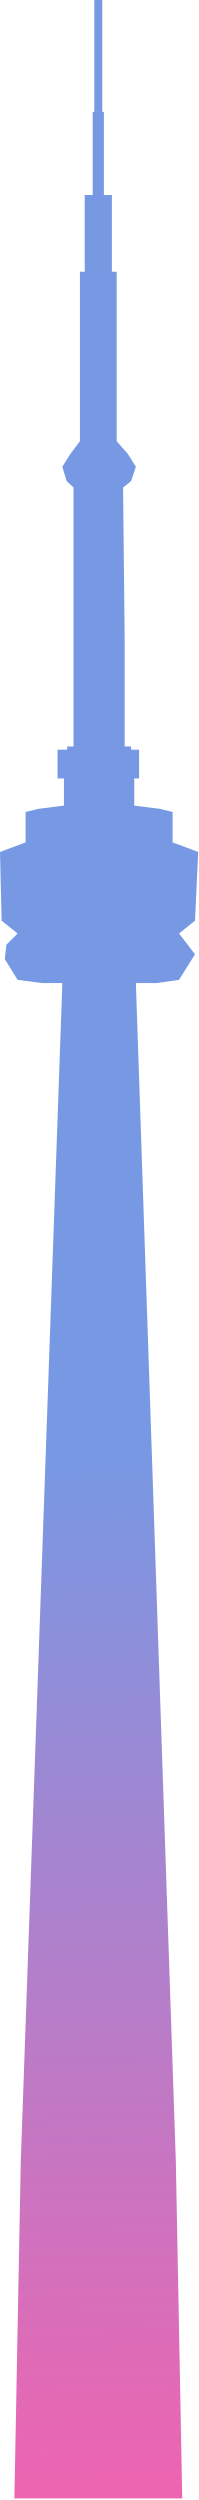
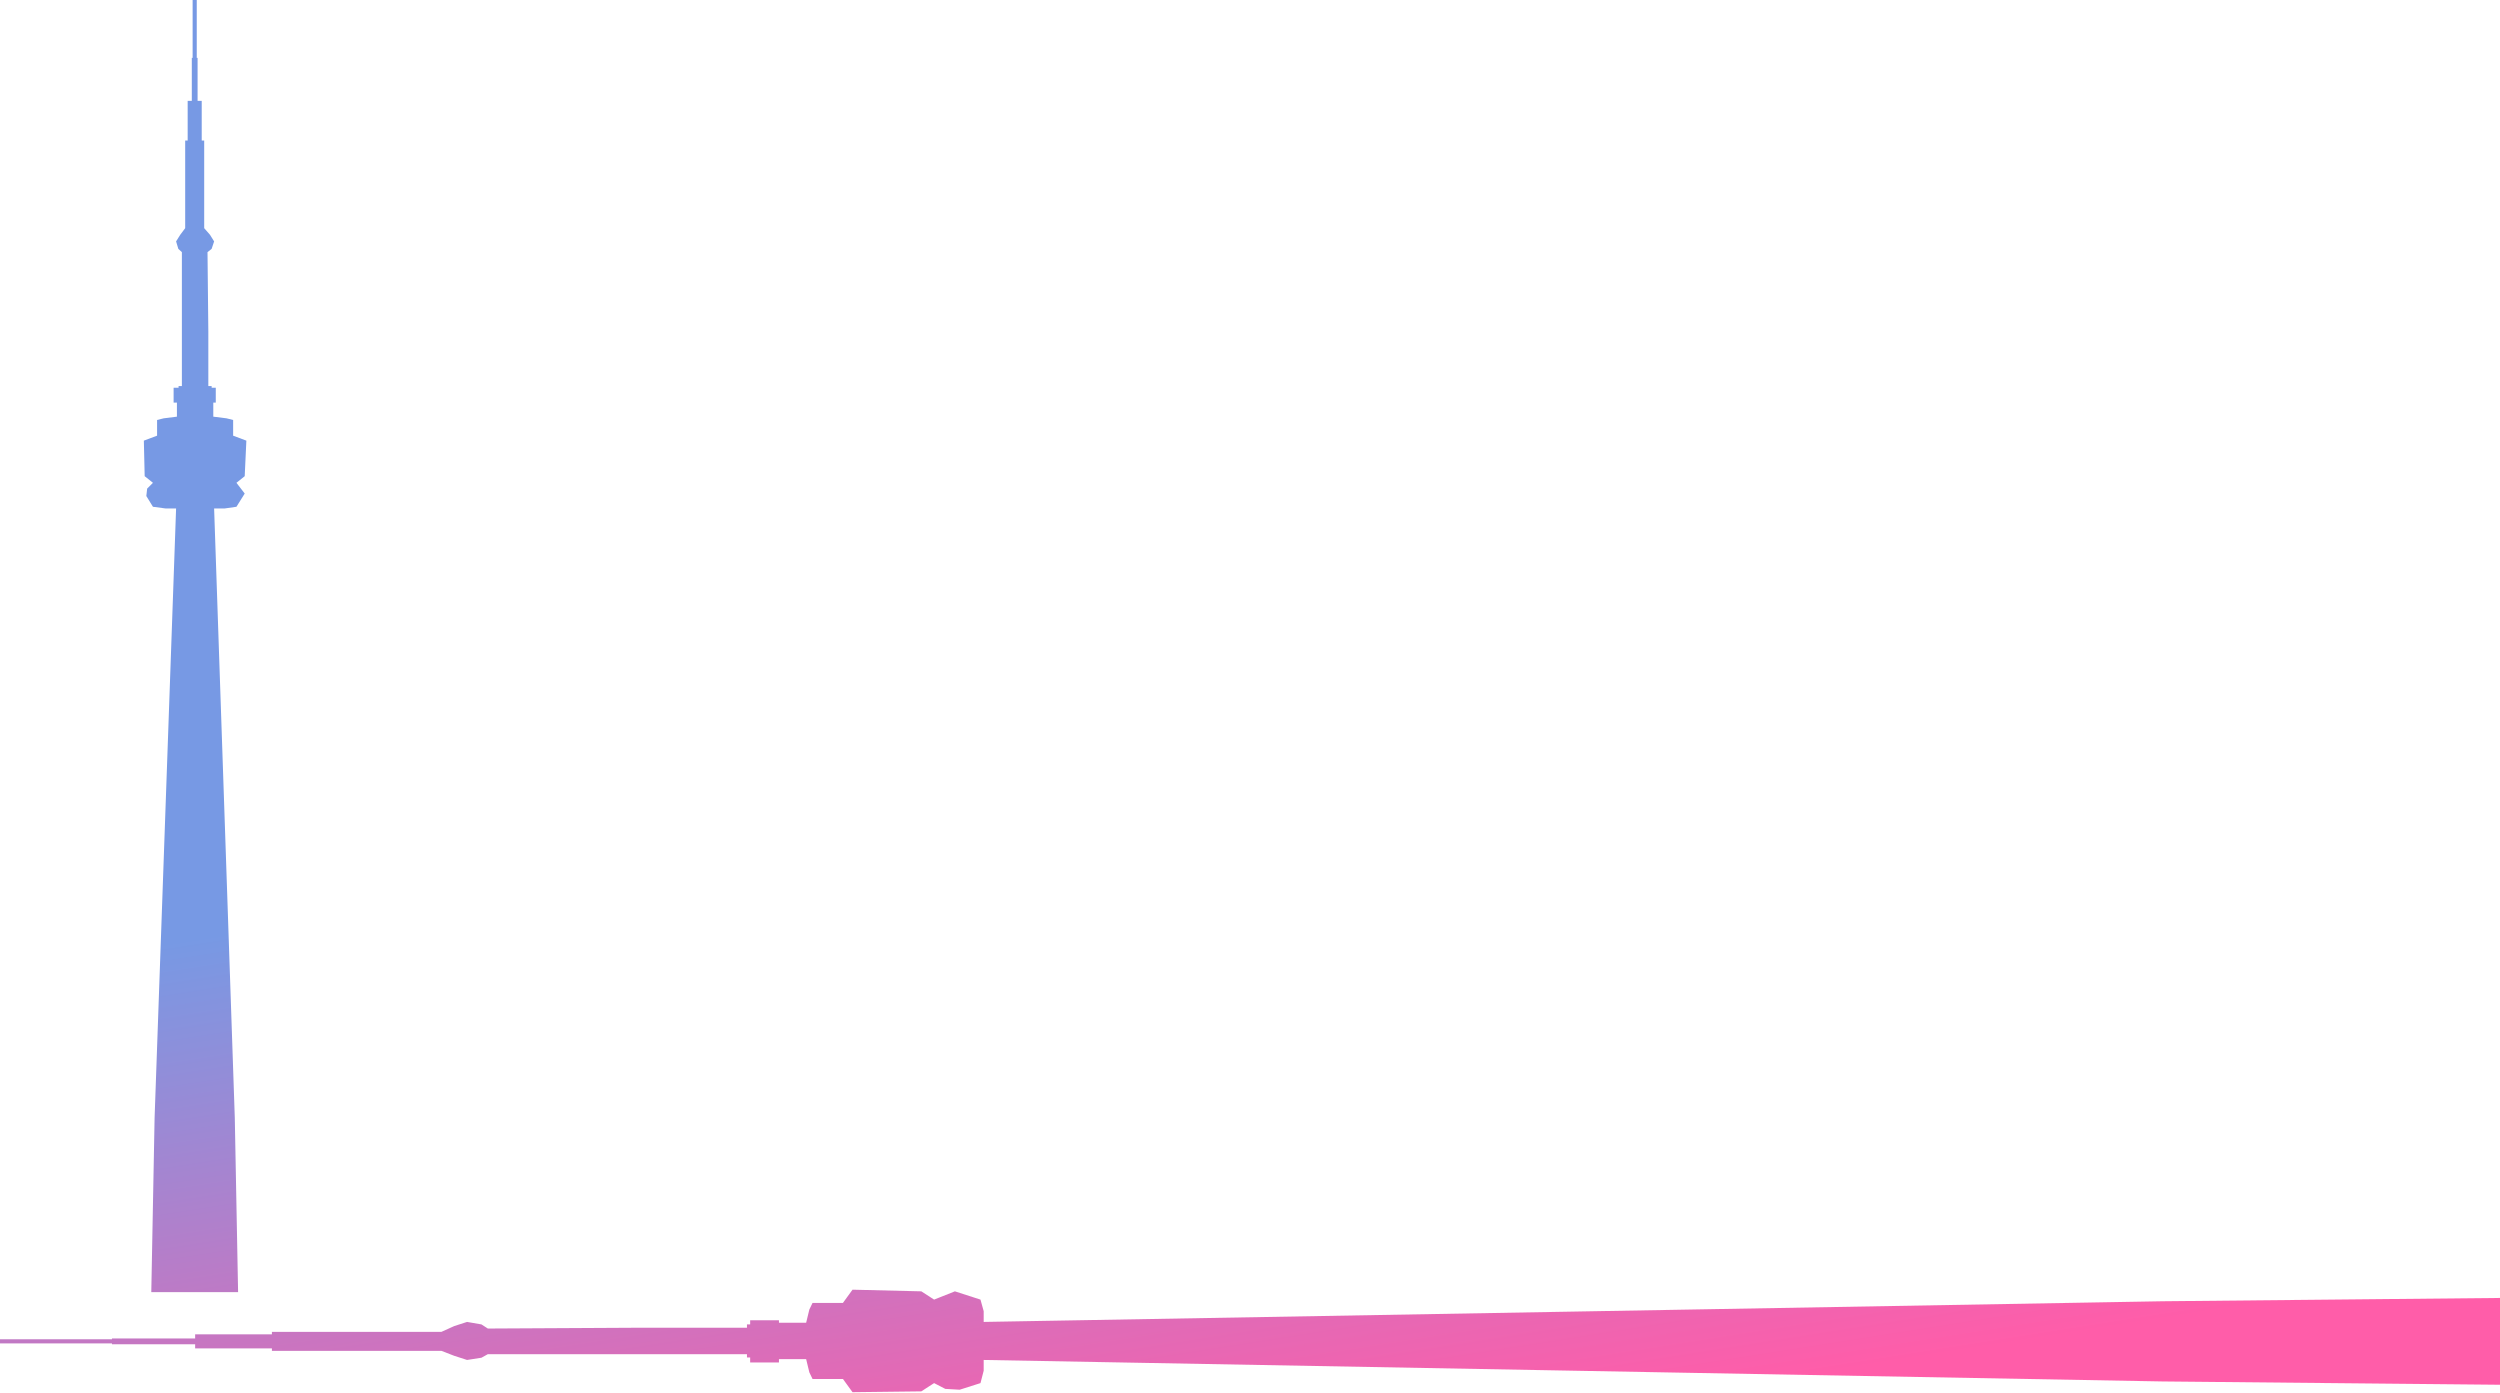
- <svg xmlns="http://www.w3.org/2000/svg" width="62" height="782" viewBox="0 0 62 782" fill="none">
-   <path d="M19.5 307.5H13L5.5 306.5L1.5 300L2 295.5L5.5 292L0.5 288L0 266.5L8 263.5V254L12 253L20 252V243.5H18V234.5H21V233.5H23V152.5L20.845 150.5L19.5 146L22 142L25 138V85H26.5V61H29V35H29.5V0L32 7.62939e-05V35H32.5V61H35V85H36.5V138L40 142L42.5 146L41 150.5L38.5 152.5L39 200.5V233.5H41V234.5H43.5V243.5H42V252L50 253L54 254V263.5L62 266.5L61 288L56 292L61 298.5L56 306.5L49 307.5H42.5L55 676L57 781.5H4.5L6.5 676L19.5 307.5Z" fill="url(#paint0_linear_317_55)" />
+ <svg xmlns="http://www.w3.org/2000/svg" width="1512" height="842" viewBox="0 0 1512 842" fill="none">
+   <path d="M106.5 307.5H100L92.5 306.5L88.5 300L89 295.5L92.5 292L87.5 288L87 266.5L95 263.5V254L99 253L107 252V243.5H105V234.5H108V233.5H110V152.5L107.845 150.5L106.5 146L109 142L112 138V85H113.5V61H116V35H116.5V0L119 7.62939e-05V35H119.5V61H122V85H123.5V138L127 142L129.5 146L128 150.5L125.5 152.5L126 200.5V233.5H128V234.5H130.5V243.5H129V252L137 253L141 254V263.5L149 266.5L148 288L143 292L148 298.5L143 306.5L136 307.5H129.5L142 676L144 781.5H91.5L93.5 676L106.5 307.5Z" fill="url(#paint0_linear_346_4)" />
+   <path d="M594.933 822.5V829L592.998 836.5L580.422 840.5L571.716 840L564.944 836.5L557.205 841.5L515.608 842L509.804 834H491.424L489.49 830L487.555 822H471.109V824H453.697V821H451.762V819H295.048L291.179 821.155L282.472 822.5L274.733 820L266.994 817H164.453V815.5H118.019V813H67.716V812.5H0L0 810H67.716V809.5H118.019V807H164.453V805.5H266.994L274.733 802L282.472 799.5L291.179 801L295.048 803.5L387.916 803H451.762V801H453.697V798.5H471.109V800H487.555L489.49 792L491.424 788H509.804L515.608 780L557.205 781L564.944 786L577.52 781L592.998 786L594.933 793V799.5L1307.88 787L1512 785V837.5L1307.88 835.5L594.933 822.5Z" fill="url(#paint1_linear_346_4)" />
  <defs>
-     <linearGradient id="paint0_linear_317_55" x1="660.5" y1="811" x2="648.5" y2="350" gradientUnits="userSpaceOnUse">
+     <linearGradient id="paint0_linear_346_4" x1="756" y1="885" x2="676.982" y2="382.914" gradientUnits="userSpaceOnUse">
+       <stop stop-color="#FF5DA9" />
+       <stop offset="0.812" stop-color="#7799E4" />
+     </linearGradient>
+     <linearGradient id="paint1_linear_346_4" x1="756" y1="885" x2="676.982" y2="382.914" gradientUnits="userSpaceOnUse">
      <stop stop-color="#FF5DA9" />
      <stop offset="0.812" stop-color="#7799E4" />
    </linearGradient>
  </defs>
</svg>
